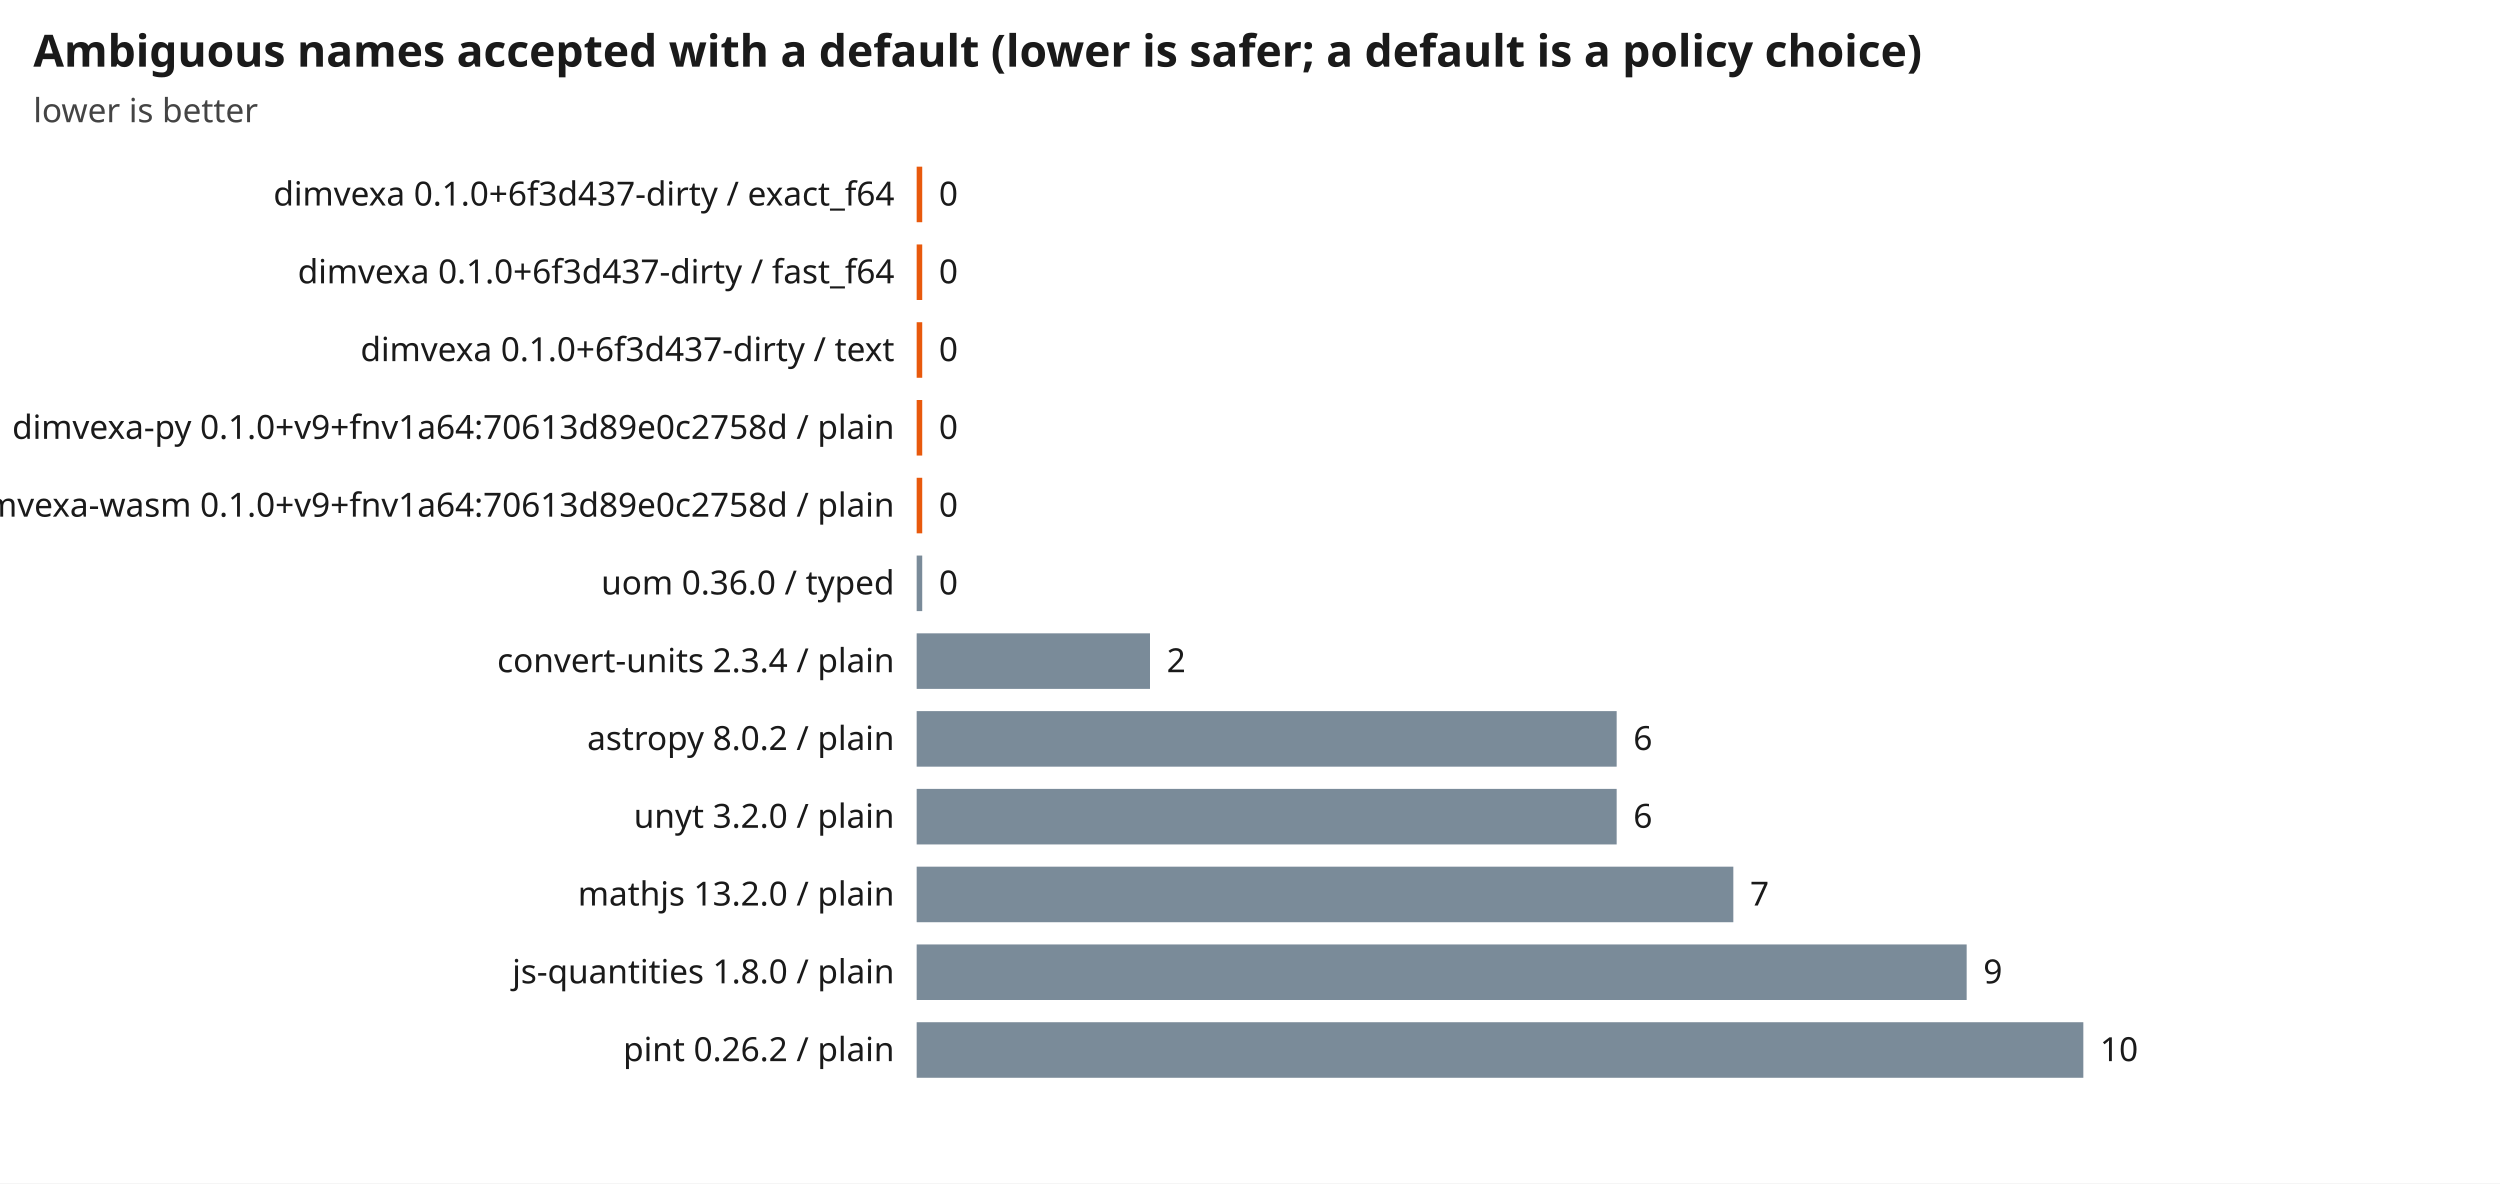
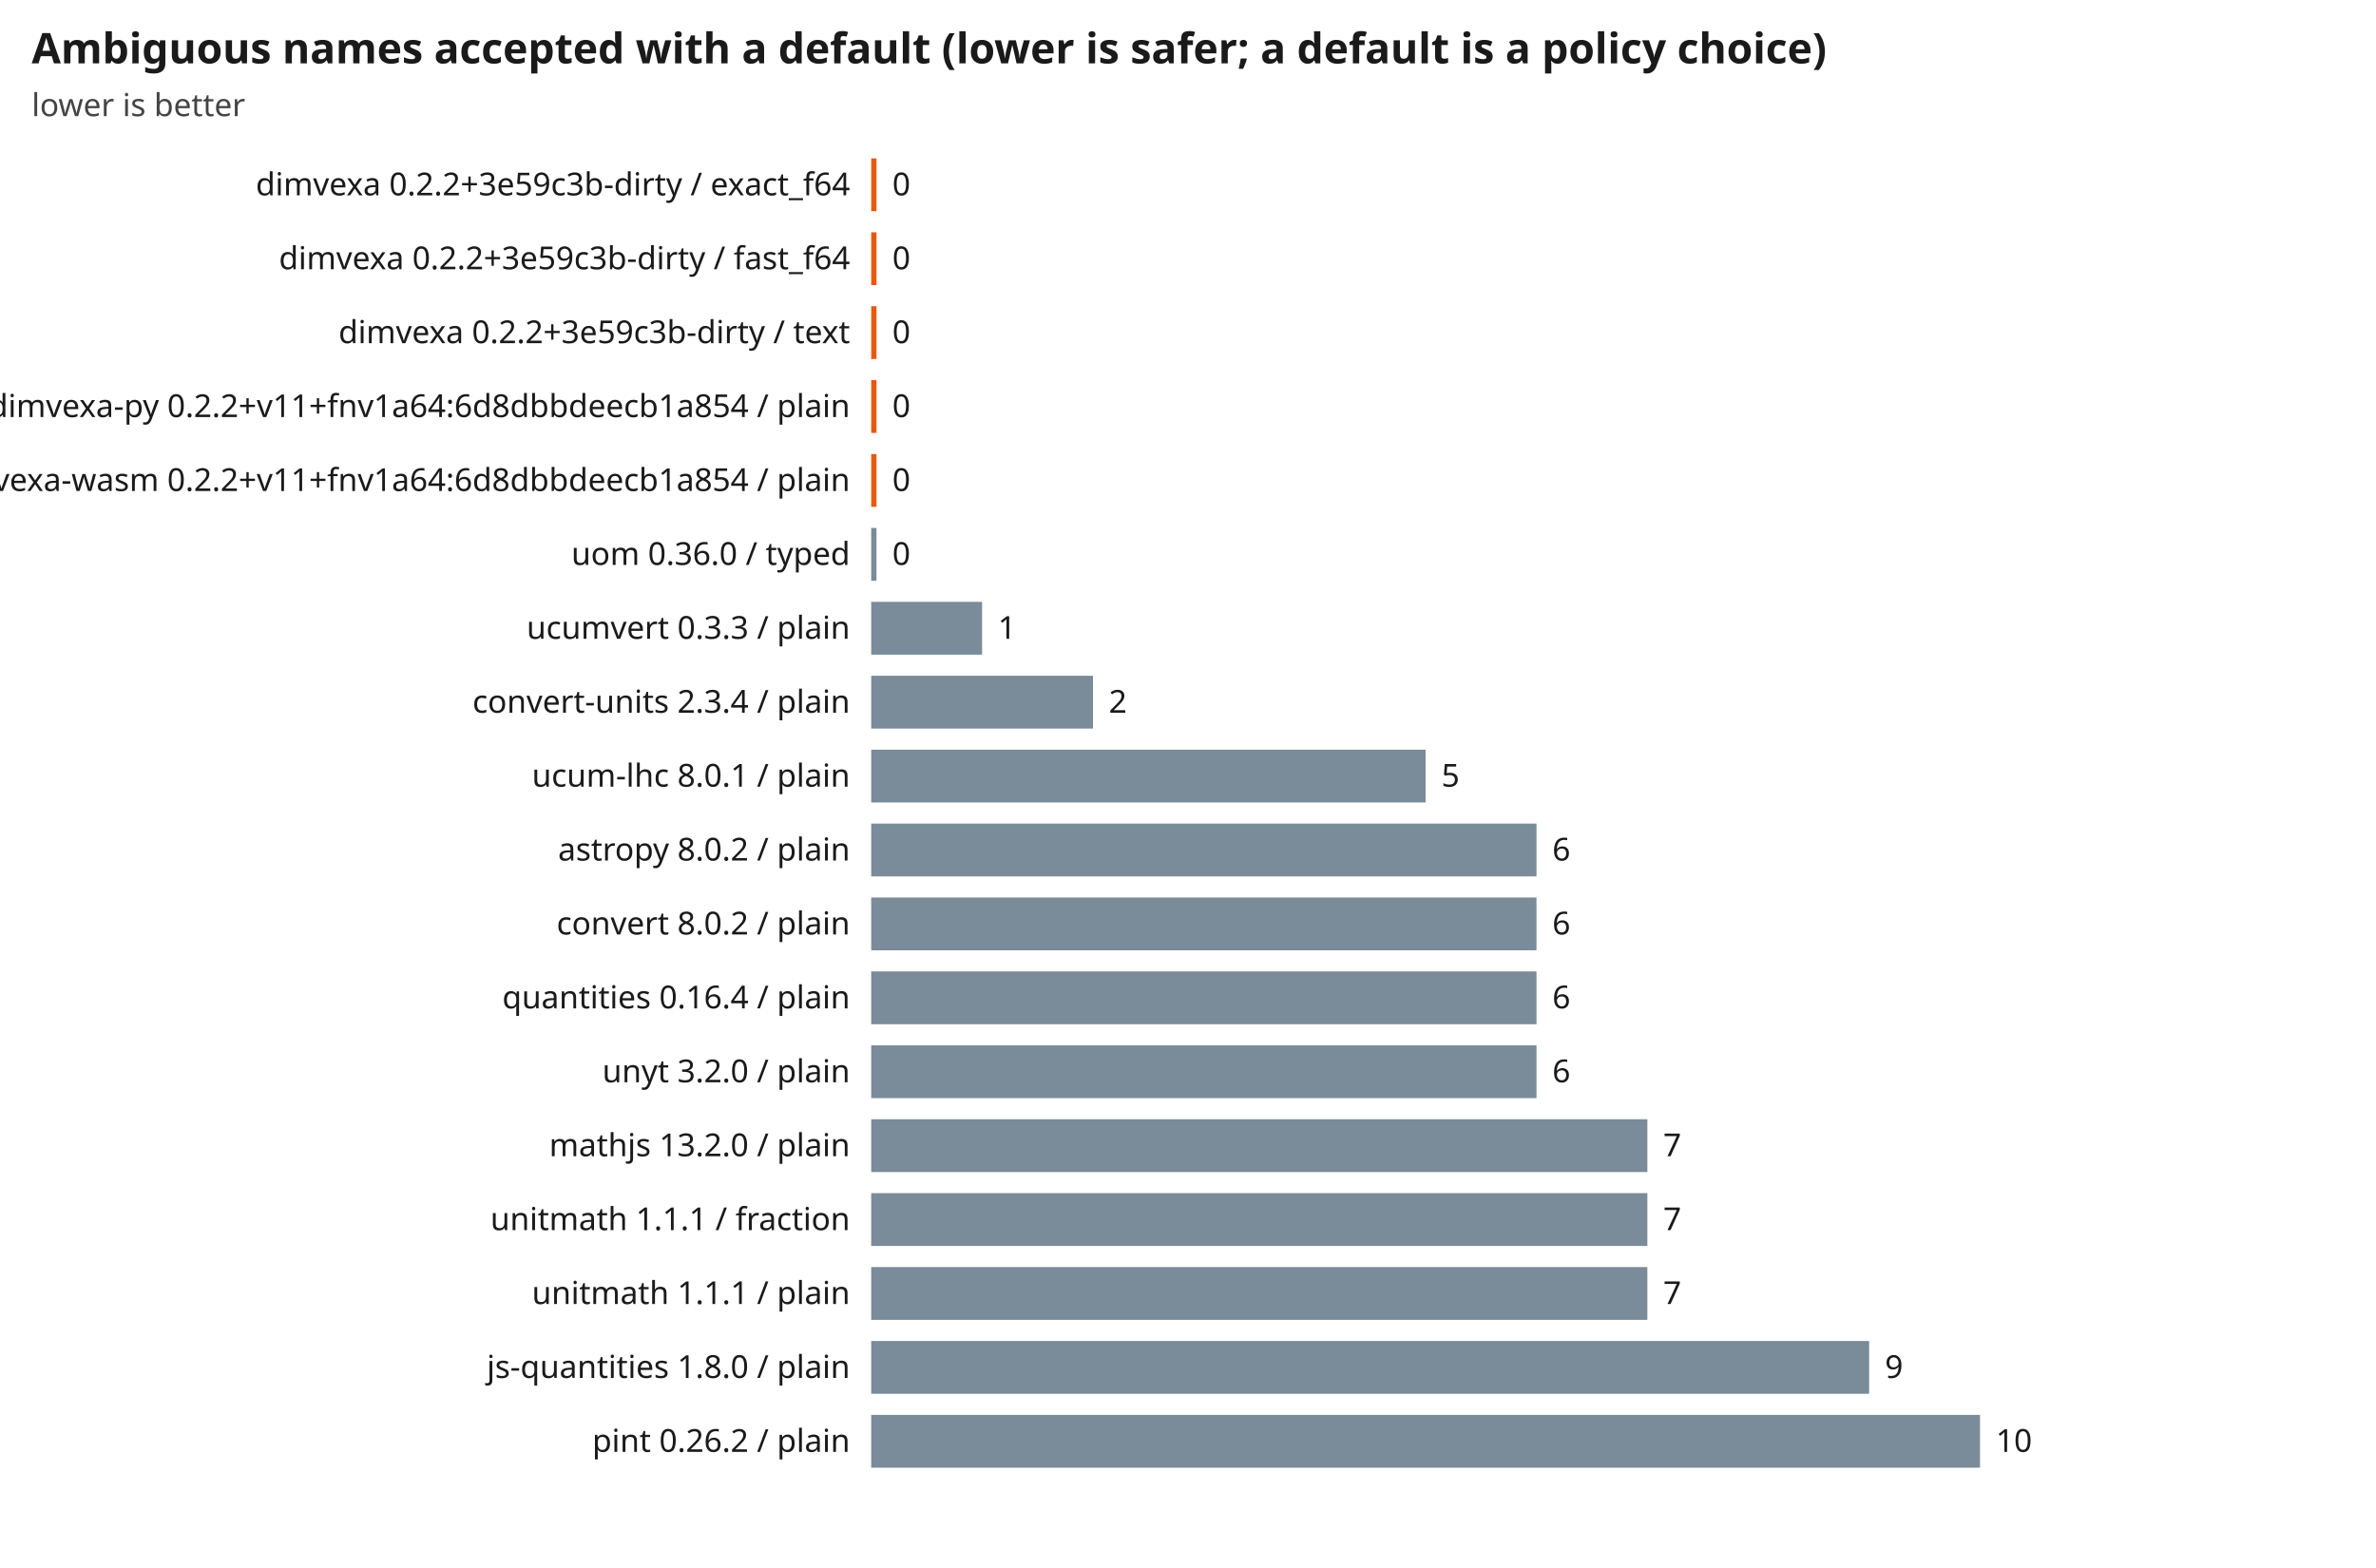
- <svg xmlns="http://www.w3.org/2000/svg" width="900" height="426" viewBox="0 0 900 426" role="img" aria-label="Ambiguous names accepted with a default (lower is safer; a default is a policy choice)">
-   <rect width="900" height="426" fill="#ffffff" />
+ <svg xmlns="http://www.w3.org/2000/svg" width="900" height="594" viewBox="0 0 900 594" role="img" aria-label="Ambiguous names accepted with a default (lower is safer; a default is a policy choice)">
+   <rect width="900" height="594" fill="#ffffff" />
  <text x="12" y="24" font-family="sans-serif" font-size="16" font-weight="bold" fill="#1a1a1a">Ambiguous names accepted with a default (lower is safer; a default is a policy choice)</text>
  <text x="12" y="44" font-family="sans-serif" font-size="12" fill="#444444">lower is better</text>
-   <text x="322" y="74" text-anchor="end" font-family="sans-serif" font-size="12" fill="#1a1a1a">dimvexa 0.1.0+6f3d437-dirty / exact_f64</text>
+   <text x="322" y="74" text-anchor="end" font-family="sans-serif" font-size="12" fill="#1a1a1a">dimvexa 0.2.2+3e59c3b-dirty / exact_f64</text>
  <rect x="330" y="60" width="2.0" height="20" fill="#e8590c" />
  <text x="338.0" y="74" font-family="sans-serif" font-size="12" fill="#1a1a1a">0 </text>
-   <text x="322" y="102" text-anchor="end" font-family="sans-serif" font-size="12" fill="#1a1a1a">dimvexa 0.1.0+6f3d437-dirty / fast_f64</text>
+   <text x="322" y="102" text-anchor="end" font-family="sans-serif" font-size="12" fill="#1a1a1a">dimvexa 0.2.2+3e59c3b-dirty / fast_f64</text>
  <rect x="330" y="88" width="2.0" height="20" fill="#e8590c" />
  <text x="338.0" y="102" font-family="sans-serif" font-size="12" fill="#1a1a1a">0 </text>
-   <text x="322" y="130" text-anchor="end" font-family="sans-serif" font-size="12" fill="#1a1a1a">dimvexa 0.1.0+6f3d437-dirty / text</text>
+   <text x="322" y="130" text-anchor="end" font-family="sans-serif" font-size="12" fill="#1a1a1a">dimvexa 0.2.2+3e59c3b-dirty / text</text>
  <rect x="330" y="116" width="2.0" height="20" fill="#e8590c" />
  <text x="338.0" y="130" font-family="sans-serif" font-size="12" fill="#1a1a1a">0 </text>
-   <text x="322" y="158" text-anchor="end" font-family="sans-serif" font-size="12" fill="#1a1a1a">dimvexa-py 0.1.0+v9+fnv1a64:70613d89e0c2758d / plain</text>
+   <text x="322" y="158" text-anchor="end" font-family="sans-serif" font-size="12" fill="#1a1a1a">dimvexa-py 0.2.2+v11+fnv1a64:6d8dbbdeecb1a854 / plain</text>
  <rect x="330" y="144" width="2.0" height="20" fill="#e8590c" />
  <text x="338.0" y="158" font-family="sans-serif" font-size="12" fill="#1a1a1a">0 </text>
-   <text x="322" y="186" text-anchor="end" font-family="sans-serif" font-size="12" fill="#1a1a1a">dimvexa-wasm 0.1.0+v9+fnv1a64:70613d89e0c2758d / plain</text>
+   <text x="322" y="186" text-anchor="end" font-family="sans-serif" font-size="12" fill="#1a1a1a">dimvexa-wasm 0.2.2+v11+fnv1a64:6d8dbbdeecb1a854 / plain</text>
  <rect x="330" y="172" width="2.0" height="20" fill="#e8590c" />
  <text x="338.0" y="186" font-family="sans-serif" font-size="12" fill="#1a1a1a">0 </text>
  <text x="322" y="214" text-anchor="end" font-family="sans-serif" font-size="12" fill="#1a1a1a">uom 0.36.0 / typed</text>
  <rect x="330" y="200" width="2.0" height="20" fill="#7a8b99" />
  <text x="338.0" y="214" font-family="sans-serif" font-size="12" fill="#1a1a1a">0 </text>
-   <text x="322" y="242" text-anchor="end" font-family="sans-serif" font-size="12" fill="#1a1a1a">convert-units 2.3.4 / plain</text>
-   <rect x="330" y="228" width="84.0" height="20" fill="#7a8b99" />
-   <text x="420.0" y="242" font-family="sans-serif" font-size="12" fill="#1a1a1a">2 </text>
-   <text x="322" y="270" text-anchor="end" font-family="sans-serif" font-size="12" fill="#1a1a1a">astropy 8.0.2 / plain</text>
-   <rect x="330" y="256" width="252.0" height="20" fill="#7a8b99" />
-   <text x="588.0" y="270" font-family="sans-serif" font-size="12" fill="#1a1a1a">6 </text>
-   <text x="322" y="298" text-anchor="end" font-family="sans-serif" font-size="12" fill="#1a1a1a">unyt 3.2.0 / plain</text>
-   <rect x="330" y="284" width="252.0" height="20" fill="#7a8b99" />
-   <text x="588.0" y="298" font-family="sans-serif" font-size="12" fill="#1a1a1a">6 </text>
-   <text x="322" y="326" text-anchor="end" font-family="sans-serif" font-size="12" fill="#1a1a1a">mathjs 13.2.0 / plain</text>
-   <rect x="330" y="312" width="294.0" height="20" fill="#7a8b99" />
-   <text x="630.0" y="326" font-family="sans-serif" font-size="12" fill="#1a1a1a">7 </text>
-   <text x="322" y="354" text-anchor="end" font-family="sans-serif" font-size="12" fill="#1a1a1a">js-quantities 1.8.0 / plain</text>
-   <rect x="330" y="340" width="378.0" height="20" fill="#7a8b99" />
-   <text x="714.0" y="354" font-family="sans-serif" font-size="12" fill="#1a1a1a">9 </text>
-   <text x="322" y="382" text-anchor="end" font-family="sans-serif" font-size="12" fill="#1a1a1a">pint 0.26.2 / plain</text>
-   <rect x="330" y="368" width="420.0" height="20" fill="#7a8b99" />
-   <text x="756.0" y="382" font-family="sans-serif" font-size="12" fill="#1a1a1a">10 </text>
+   <text x="322" y="242" text-anchor="end" font-family="sans-serif" font-size="12" fill="#1a1a1a">ucumvert 0.3.3 / plain</text>
+   <rect x="330" y="228" width="42.0" height="20" fill="#7a8b99" />
+   <text x="378.0" y="242" font-family="sans-serif" font-size="12" fill="#1a1a1a">1 </text>
+   <text x="322" y="270" text-anchor="end" font-family="sans-serif" font-size="12" fill="#1a1a1a">convert-units 2.3.4 / plain</text>
+   <rect x="330" y="256" width="84.0" height="20" fill="#7a8b99" />
+   <text x="420.0" y="270" font-family="sans-serif" font-size="12" fill="#1a1a1a">2 </text>
+   <text x="322" y="298" text-anchor="end" font-family="sans-serif" font-size="12" fill="#1a1a1a">ucum-lhc 8.0.1 / plain</text>
+   <rect x="330" y="284" width="210.0" height="20" fill="#7a8b99" />
+   <text x="546.0" y="298" font-family="sans-serif" font-size="12" fill="#1a1a1a">5 </text>
+   <text x="322" y="326" text-anchor="end" font-family="sans-serif" font-size="12" fill="#1a1a1a">astropy 8.0.2 / plain</text>
+   <rect x="330" y="312" width="252.0" height="20" fill="#7a8b99" />
+   <text x="588.0" y="326" font-family="sans-serif" font-size="12" fill="#1a1a1a">6 </text>
+   <text x="322" y="354" text-anchor="end" font-family="sans-serif" font-size="12" fill="#1a1a1a">convert 8.0.2 / plain</text>
+   <rect x="330" y="340" width="252.0" height="20" fill="#7a8b99" />
+   <text x="588.0" y="354" font-family="sans-serif" font-size="12" fill="#1a1a1a">6 </text>
+   <text x="322" y="382" text-anchor="end" font-family="sans-serif" font-size="12" fill="#1a1a1a">quantities 0.16.4 / plain</text>
+   <rect x="330" y="368" width="252.0" height="20" fill="#7a8b99" />
+   <text x="588.0" y="382" font-family="sans-serif" font-size="12" fill="#1a1a1a">6 </text>
+   <text x="322" y="410" text-anchor="end" font-family="sans-serif" font-size="12" fill="#1a1a1a">unyt 3.2.0 / plain</text>
+   <rect x="330" y="396" width="252.0" height="20" fill="#7a8b99" />
+   <text x="588.0" y="410" font-family="sans-serif" font-size="12" fill="#1a1a1a">6 </text>
+   <text x="322" y="438" text-anchor="end" font-family="sans-serif" font-size="12" fill="#1a1a1a">mathjs 13.2.0 / plain</text>
+   <rect x="330" y="424" width="294.0" height="20" fill="#7a8b99" />
+   <text x="630.0" y="438" font-family="sans-serif" font-size="12" fill="#1a1a1a">7 </text>
+   <text x="322" y="466" text-anchor="end" font-family="sans-serif" font-size="12" fill="#1a1a1a">unitmath 1.1.1 / fraction</text>
+   <rect x="330" y="452" width="294.0" height="20" fill="#7a8b99" />
+   <text x="630.0" y="466" font-family="sans-serif" font-size="12" fill="#1a1a1a">7 </text>
+   <text x="322" y="494" text-anchor="end" font-family="sans-serif" font-size="12" fill="#1a1a1a">unitmath 1.1.1 / plain</text>
+   <rect x="330" y="480" width="294.0" height="20" fill="#7a8b99" />
+   <text x="630.0" y="494" font-family="sans-serif" font-size="12" fill="#1a1a1a">7 </text>
+   <text x="322" y="522" text-anchor="end" font-family="sans-serif" font-size="12" fill="#1a1a1a">js-quantities 1.8.0 / plain</text>
+   <rect x="330" y="508" width="378.0" height="20" fill="#7a8b99" />
+   <text x="714.0" y="522" font-family="sans-serif" font-size="12" fill="#1a1a1a">9 </text>
+   <text x="322" y="550" text-anchor="end" font-family="sans-serif" font-size="12" fill="#1a1a1a">pint 0.26.2 / plain</text>
+   <rect x="330" y="536" width="420.0" height="20" fill="#7a8b99" />
+   <text x="756.0" y="550" font-family="sans-serif" font-size="12" fill="#1a1a1a">10 </text>
</svg>
